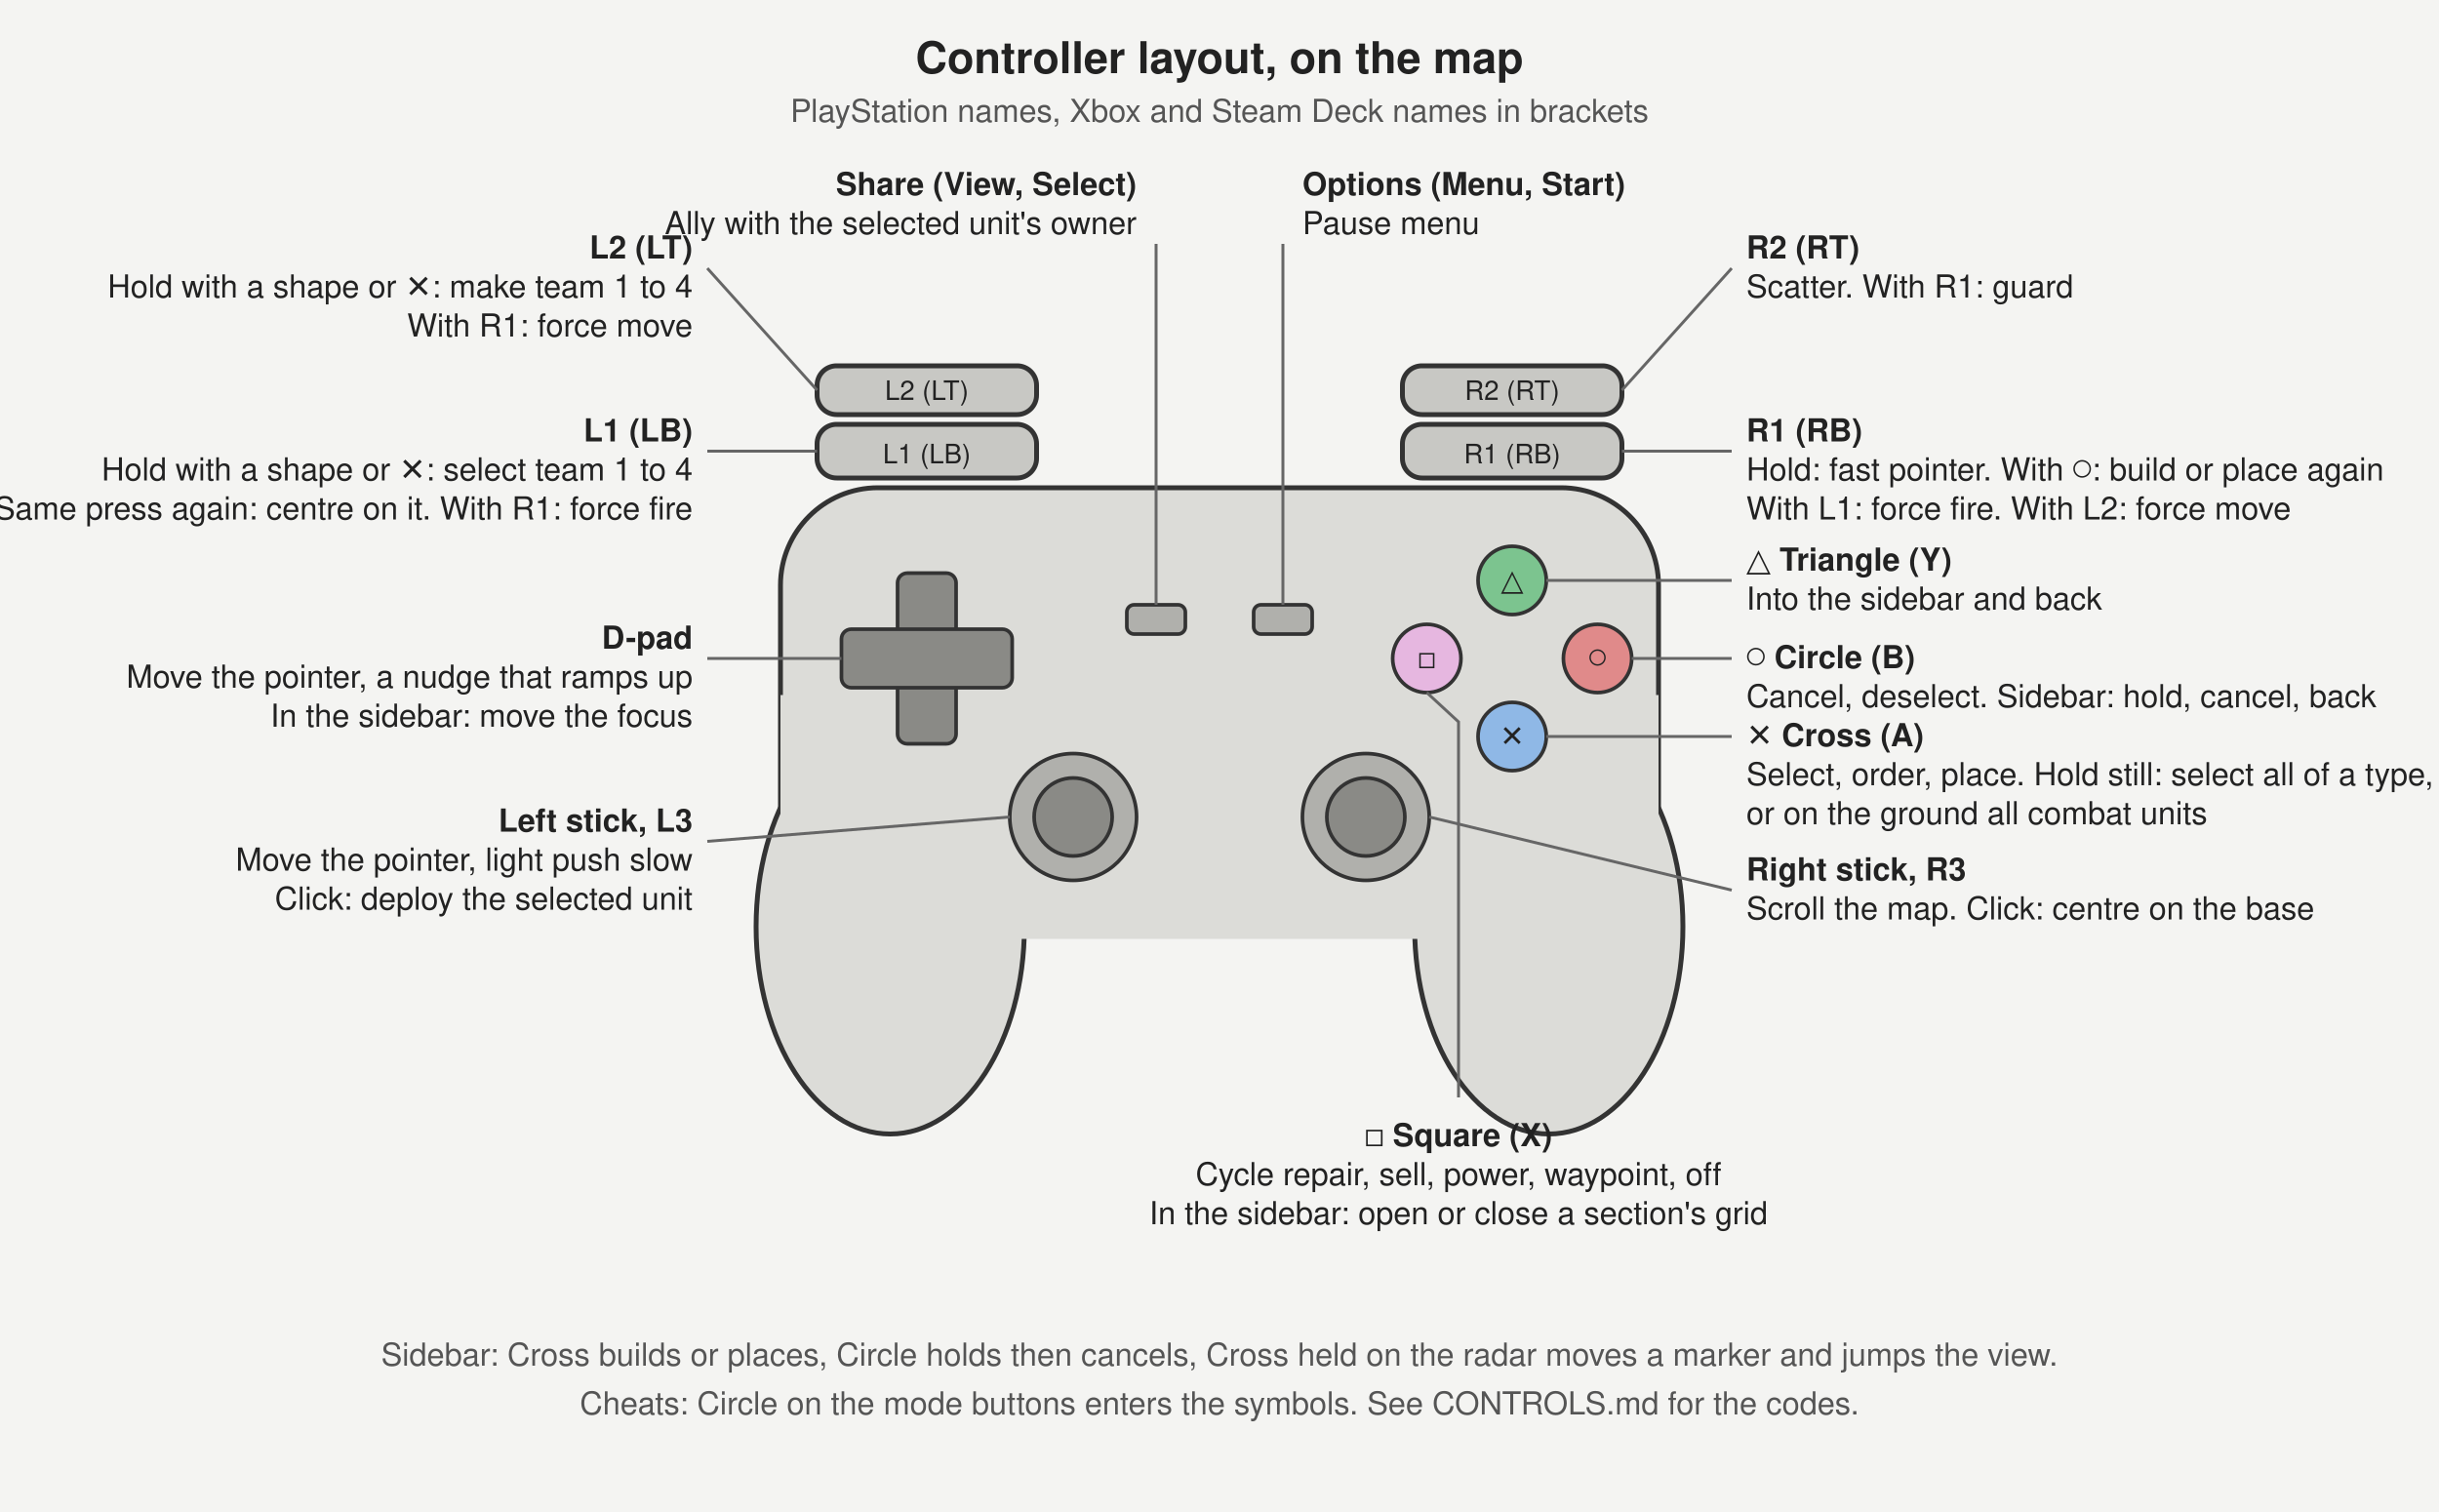
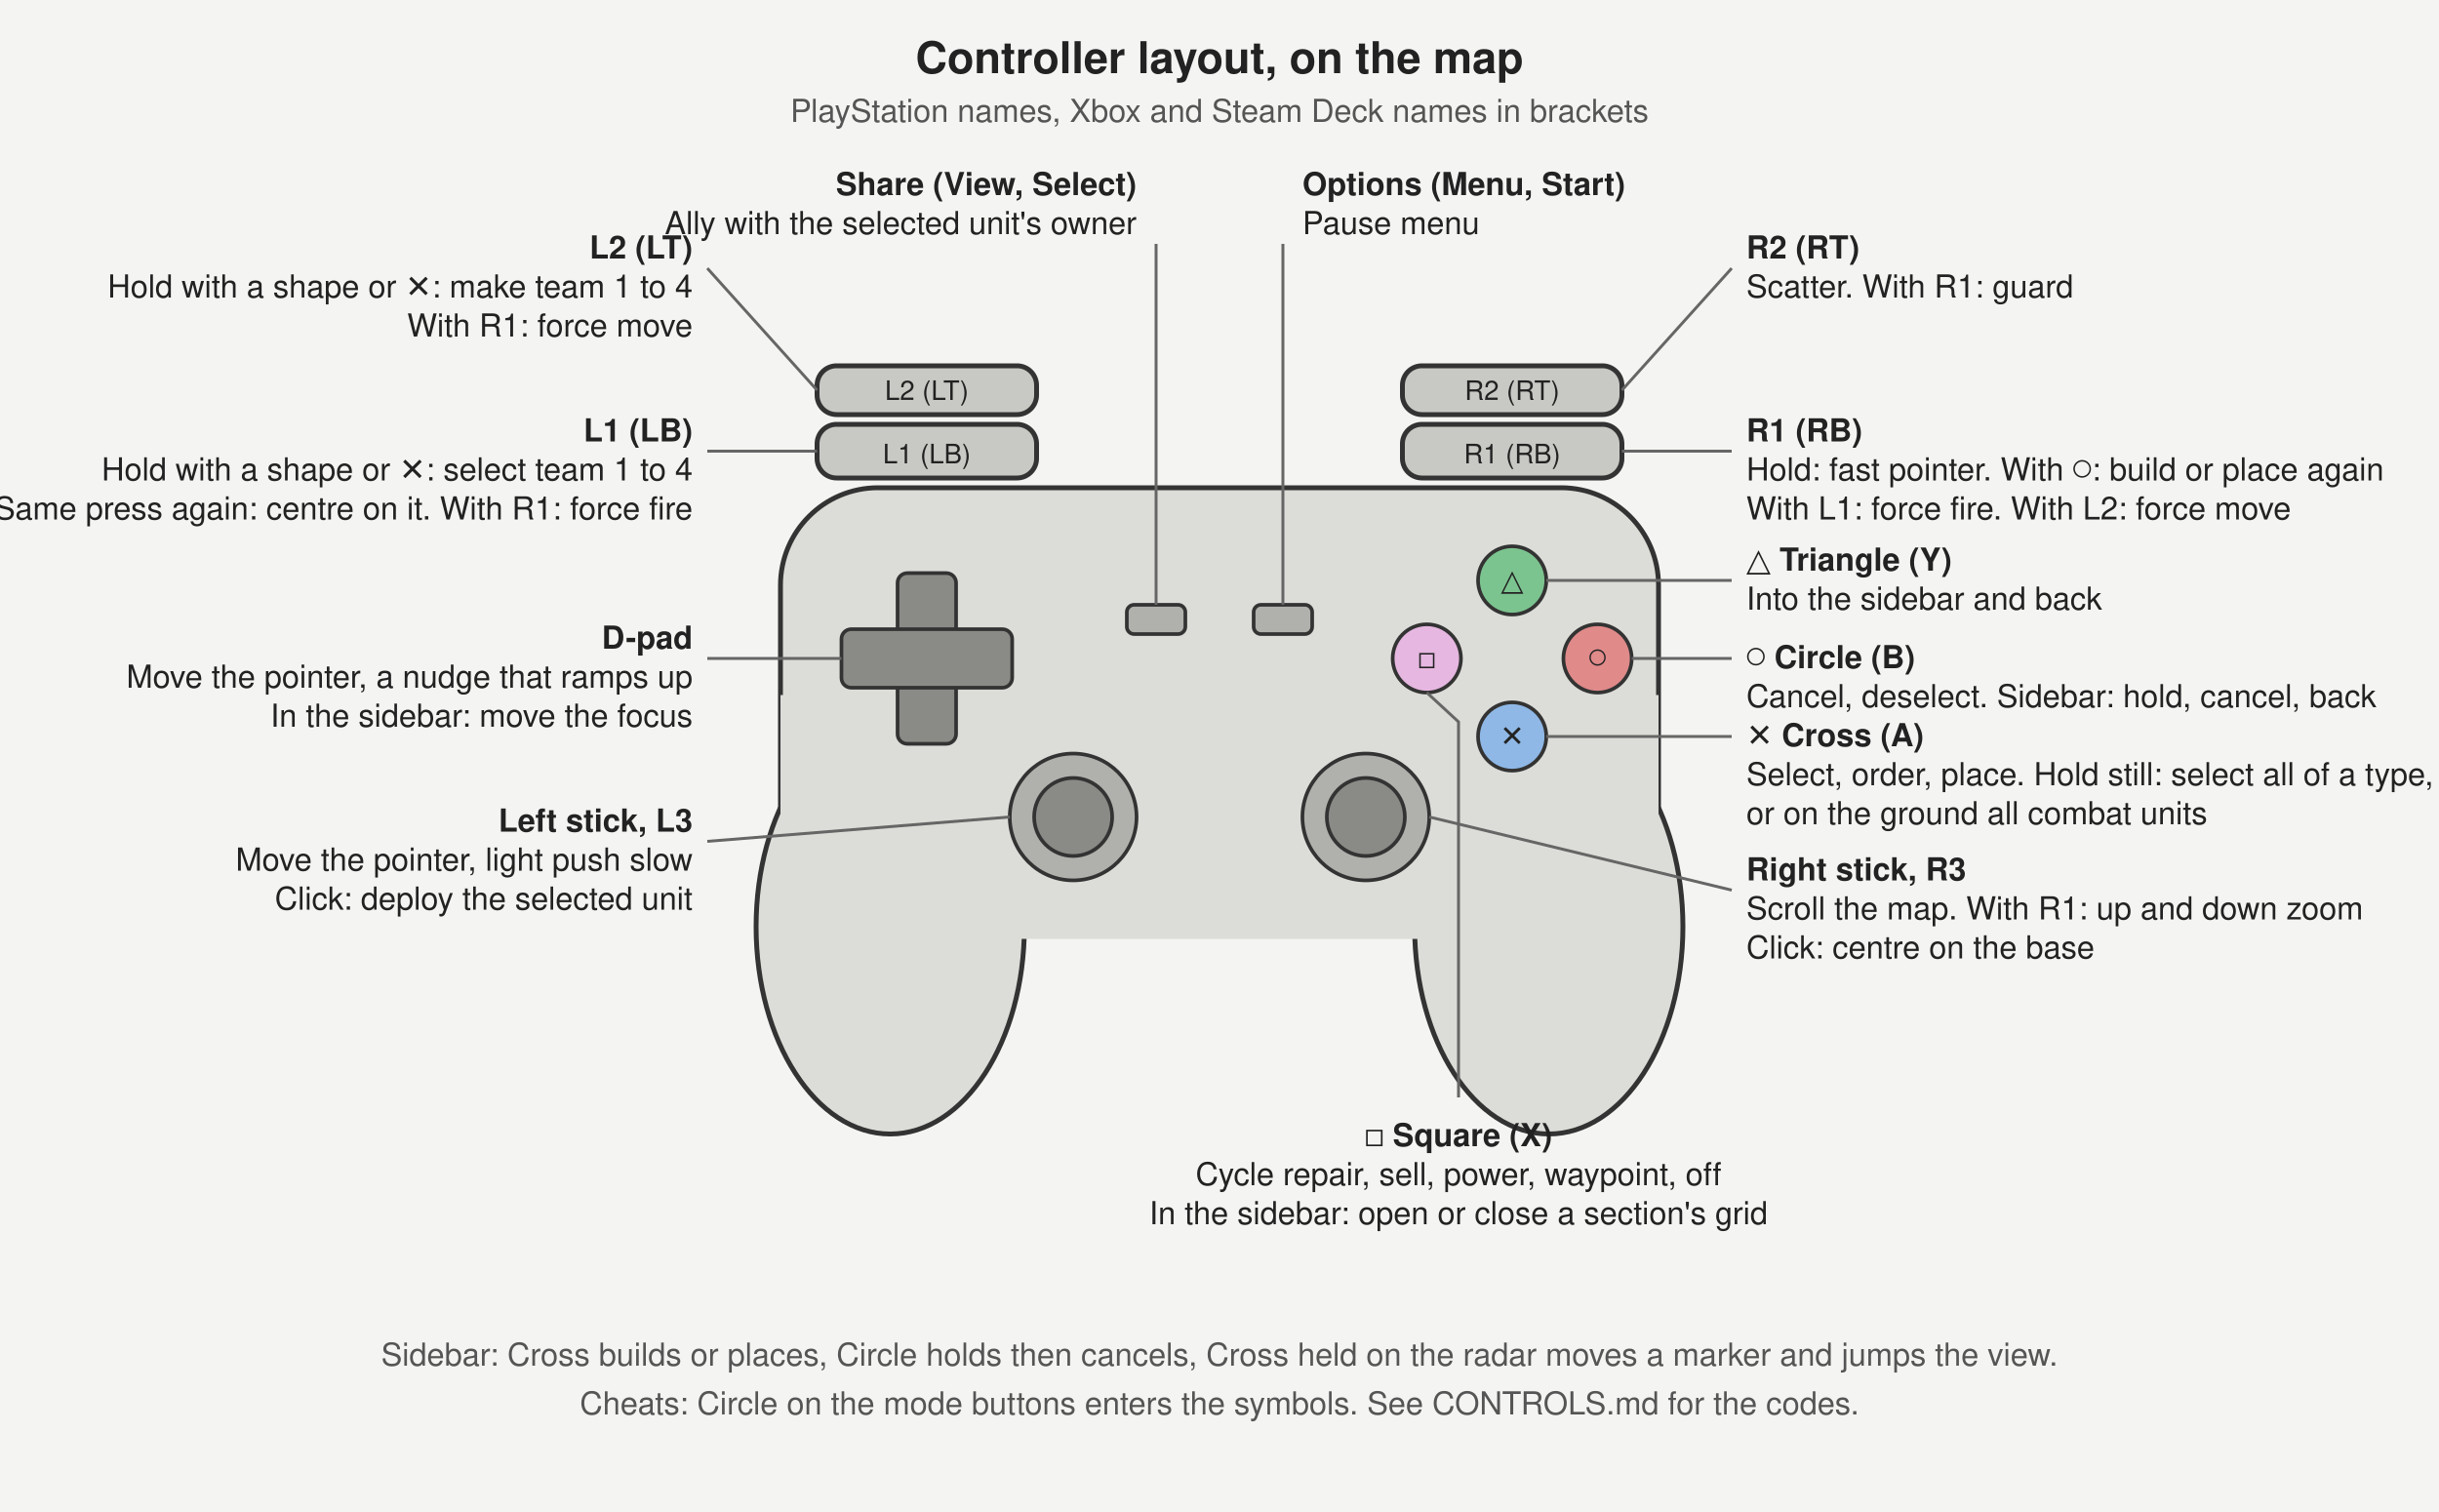
<svg xmlns="http://www.w3.org/2000/svg" viewBox="0 0 1000 620" font-family="Helvetica, Arial, sans-serif" font-size="13">
  <rect width="1000" height="620" fill="#f4f4f2" />
  <text x="500" y="30" text-anchor="middle" font-size="18" font-weight="bold" fill="#222">Controller layout, on the map</text>
  <text x="500" y="50" text-anchor="middle" fill="#555">PlayStation names, Xbox and Steam Deck names in brackets</text>
  <g stroke="#333" stroke-width="2" fill="#dcdcd8">
    <rect x="320" y="200" width="360" height="170" rx="40" />
    <ellipse cx="365" cy="380" rx="55" ry="85" />
    <ellipse cx="635" cy="380" rx="55" ry="85" />
    <rect x="320" y="285" width="360" height="100" stroke="none" />
  </g>
  <g stroke="#333" stroke-width="2" fill="#c8c8c4">
    <rect x="335" y="150" width="90" height="20" rx="8" />
    <rect x="335" y="174" width="90" height="22" rx="8" />
    <rect x="575" y="150" width="90" height="20" rx="8" />
    <rect x="575" y="174" width="90" height="22" rx="8" />
  </g>
  <g fill="#222" font-size="11" text-anchor="middle">
    <text x="380" y="164">L2 (LT)</text>
    <text x="380" y="190">L1 (LB)</text>
    <text x="620" y="164">R2 (RT)</text>
    <text x="620" y="190">R1 (RB)</text>
  </g>
  <g fill="#8a8a86" stroke="#333" stroke-width="1.5">
    <rect x="368" y="235" width="24" height="70" rx="4" />
    <rect x="345" y="258" width="70" height="24" rx="4" />
  </g>
  <g stroke="#333" stroke-width="1.5">
    <circle cx="620" cy="238" r="14" fill="#7cc48f" />
    <circle cx="655" cy="270" r="14" fill="#e08a8a" />
    <circle cx="585" cy="270" r="14" fill="#e6b7e0" />
    <circle cx="620" cy="302" r="14" fill="#8fb8e6" />
  </g>
  <g fill="#222" font-size="12" text-anchor="middle" font-weight="bold">
    <text x="620" y="242">△</text>
    <text x="655" y="274">○</text>
    <text x="585" y="274">□</text>
    <text x="620" y="306">✕</text>
  </g>
  <g stroke="#333" stroke-width="1.5" fill="#b0b0ac">
    <circle cx="440" cy="335" r="26" />
    <circle cx="560" cy="335" r="26" />
    <circle cx="440" cy="335" r="16" fill="#8a8a86" />
    <circle cx="560" cy="335" r="16" fill="#8a8a86" />
  </g>
  <g stroke="#333" stroke-width="1.5" fill="#b0b0ac">
    <rect x="462" y="248" width="24" height="12" rx="3" />
    <rect x="514" y="248" width="24" height="12" rx="3" />
  </g>
  <g stroke="#666" stroke-width="1.2" fill="none">
    <line x1="335" y1="160" x2="290" y2="110" />
    <line x1="335" y1="185" x2="290" y2="185" />
    <line x1="345" y1="270" x2="290" y2="270" />
    <line x1="414" y1="335" x2="290" y2="345" />
    <line x1="474" y1="248" x2="474" y2="100" />
    <line x1="526" y1="248" x2="526" y2="100" />
    <line x1="665" y1="160" x2="710" y2="110" />
    <line x1="665" y1="185" x2="710" y2="185" />
    <line x1="634" y1="238" x2="710" y2="238" />
    <line x1="669" y1="270" x2="710" y2="270" />
    <line x1="634" y1="302" x2="710" y2="302" />
    <line x1="586" y1="335" x2="710" y2="365" />
    <polyline points="585,284 598,296 598,450" />
  </g>
  <g fill="#222" text-anchor="end">
    <text x="284" y="106" font-weight="bold">L2 (LT)</text>
    <text x="284" y="122">Hold with a shape or ✕: make team 1 to 4</text>
    <text x="284" y="138">With R1: force move</text>
    <text x="284" y="181" font-weight="bold">L1 (LB)</text>
    <text x="284" y="197">Hold with a shape or ✕: select team 1 to 4</text>
    <text x="284" y="213">Same press again: centre on it. With R1: force fire</text>
    <text x="284" y="266" font-weight="bold">D-pad</text>
    <text x="284" y="282">Move the pointer, a nudge that ramps up</text>
    <text x="284" y="298">In the sidebar: move the focus</text>
    <text x="284" y="341" font-weight="bold">Left stick, L3</text>
    <text x="284" y="357">Move the pointer, light push slow</text>
    <text x="284" y="373">Click: deploy the selected unit</text>
  </g>
  <g fill="#222">
    <text x="466" y="80" font-weight="bold" text-anchor="end">Share (View, Select)</text>
    <text x="466" y="96" text-anchor="end">Ally with the selected unit's owner</text>
    <text x="534" y="80" font-weight="bold">Options (Menu, Start)</text>
    <text x="534" y="96">Pause menu</text>
  </g>
  <g fill="#222">
    <text x="716" y="106" font-weight="bold">R2 (RT)</text>
    <text x="716" y="122">Scatter. With R1: guard</text>
    <text x="716" y="181" font-weight="bold">R1 (RB)</text>
    <text x="716" y="197">Hold: fast pointer. With ○: build or place again</text>
    <text x="716" y="213">With L1: force fire. With L2: force move</text>
    <text x="716" y="234" font-weight="bold">△ Triangle (Y)</text>
    <text x="716" y="250">Into the sidebar and back</text>
    <text x="716" y="274" font-weight="bold">○ Circle (B)</text>
    <text x="716" y="290">Cancel, deselect. Sidebar: hold, cancel, back</text>
    <text x="716" y="306" font-weight="bold">✕ Cross (A)</text>
    <text x="716" y="322">Select, order, place. Hold still: select all of a type,</text>
    <text x="716" y="338">or on the ground all combat units</text>
    <text x="716" y="361" font-weight="bold">Right stick, R3</text>
-     <text x="716" y="377">Scroll the map. Click: centre on the base</text>
+     <text x="716" y="377">Scroll the map. With R1: up and down zoom</text>
+     <text x="716" y="393">Click: centre on the base</text>
  </g>
  <g fill="#222" text-anchor="middle">
    <text x="598" y="470" font-weight="bold">□ Square (X)</text>
    <text x="598" y="486">Cycle repair, sell, power, waypoint, off</text>
    <text x="598" y="502">In the sidebar: open or close a section's grid</text>
  </g>
  <text x="500" y="560" text-anchor="middle" fill="#555">Sidebar: Cross builds or places, Circle holds then cancels, Cross held on the radar moves a marker and jumps the view.</text>
  <text x="500" y="580" text-anchor="middle" fill="#555">Cheats: Circle on the mode buttons enters the symbols. See CONTROLS.md for the codes.</text>
</svg>
